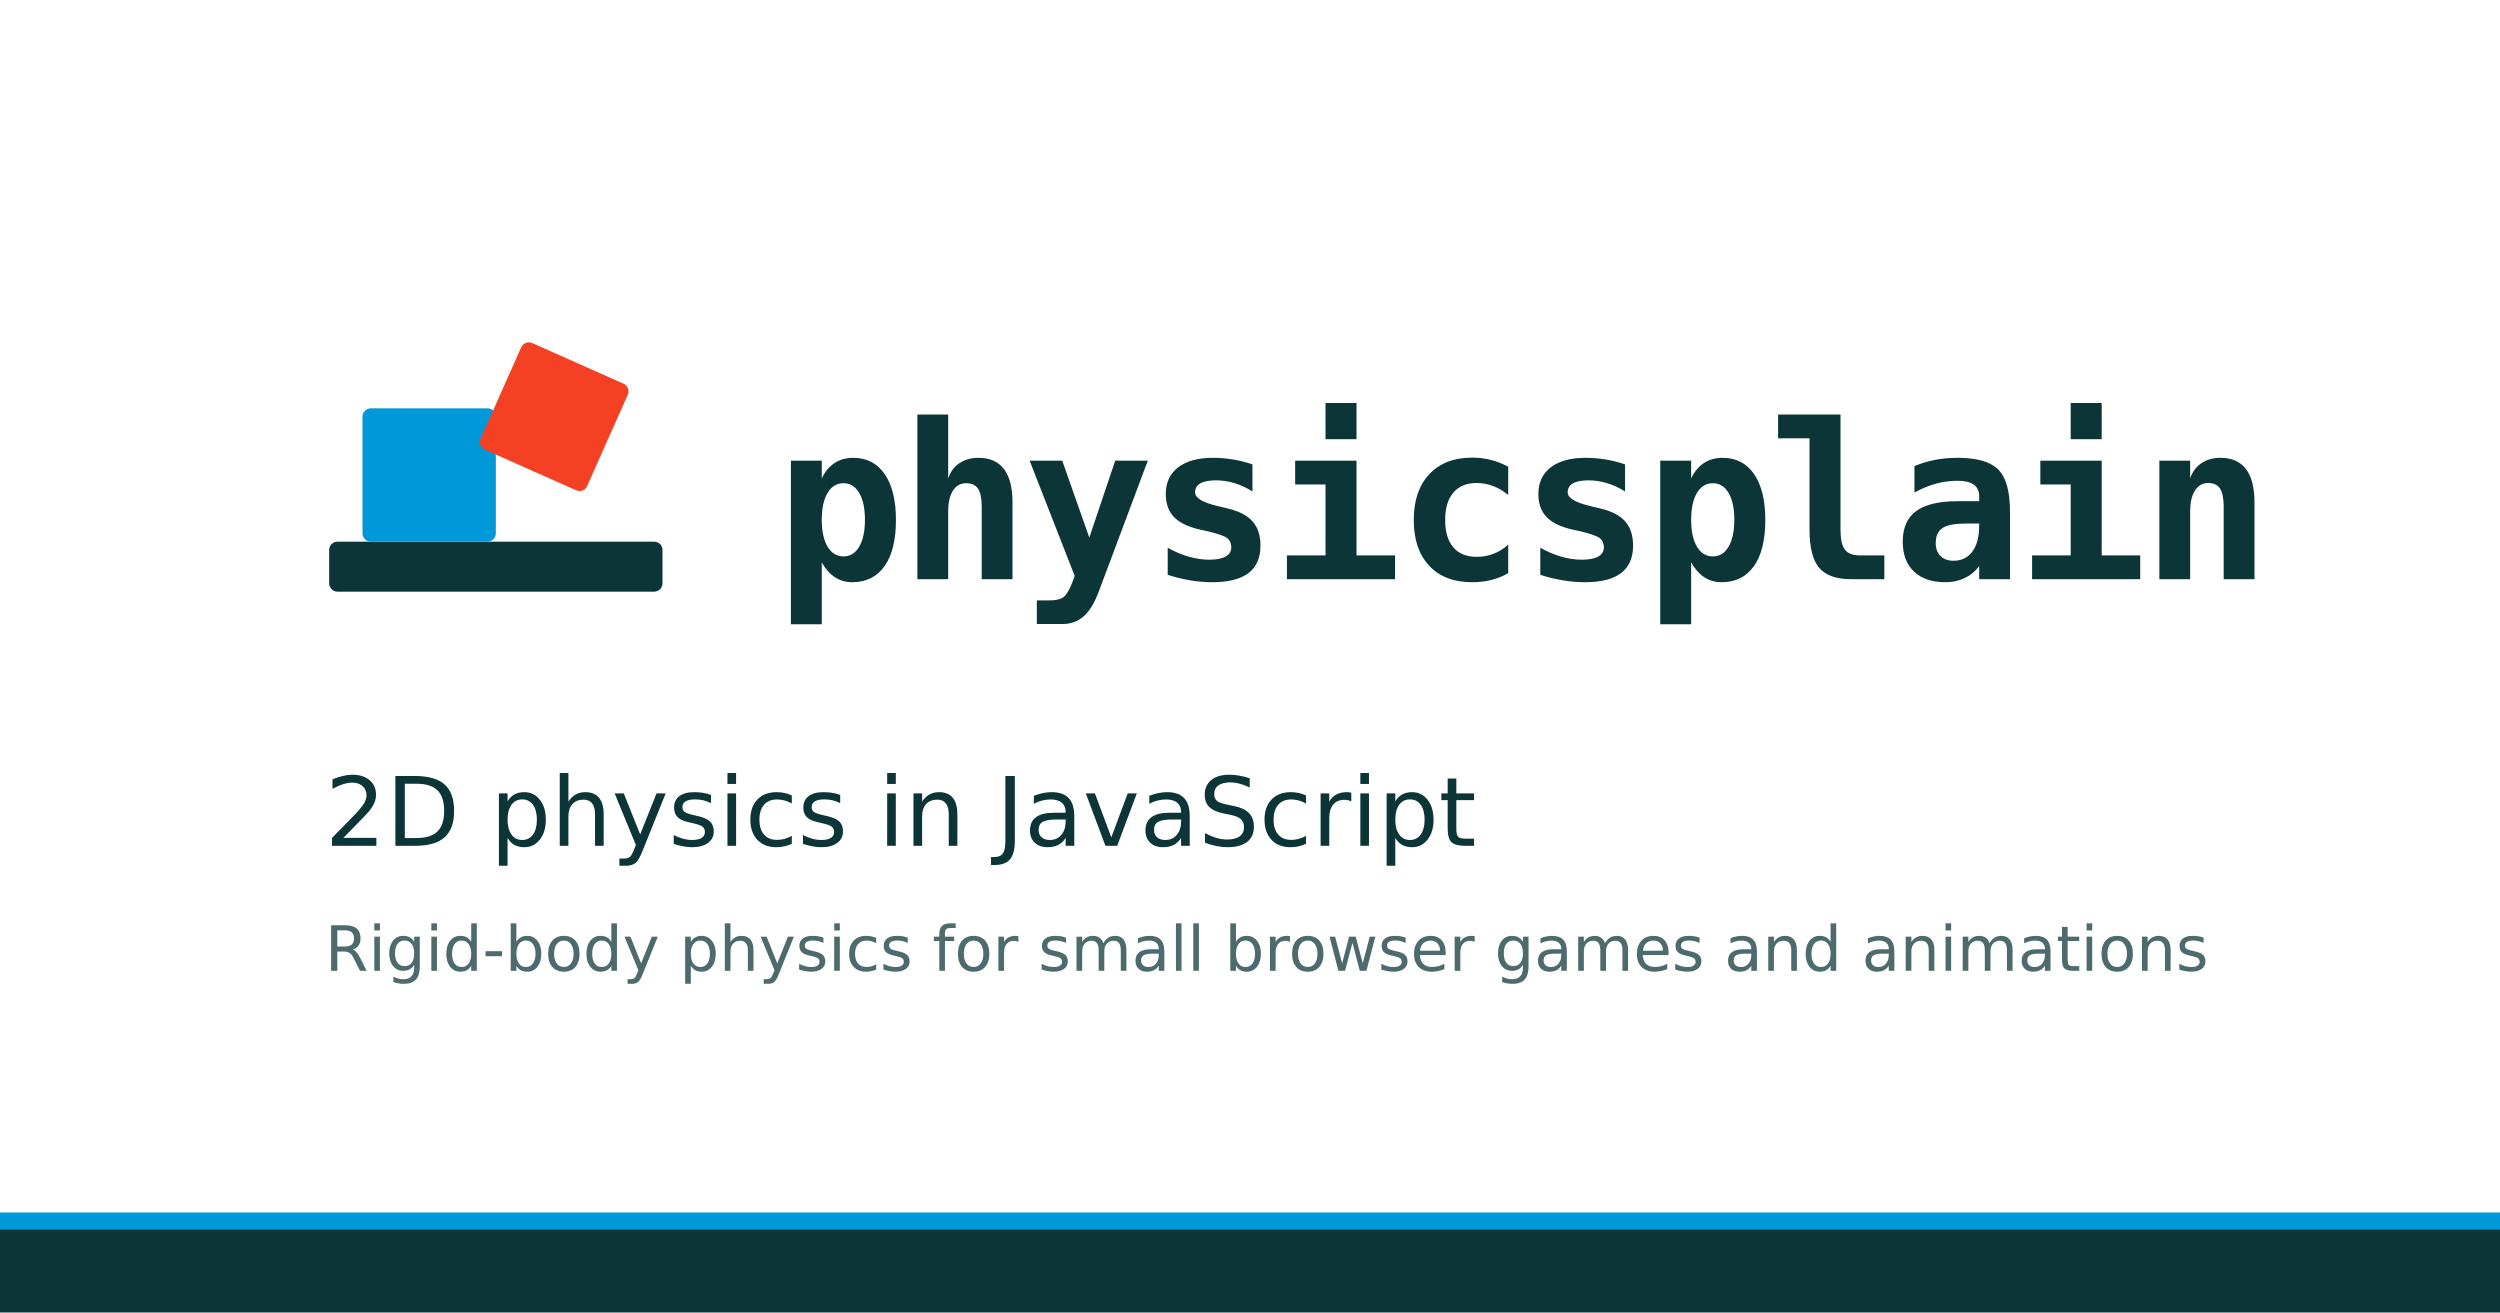
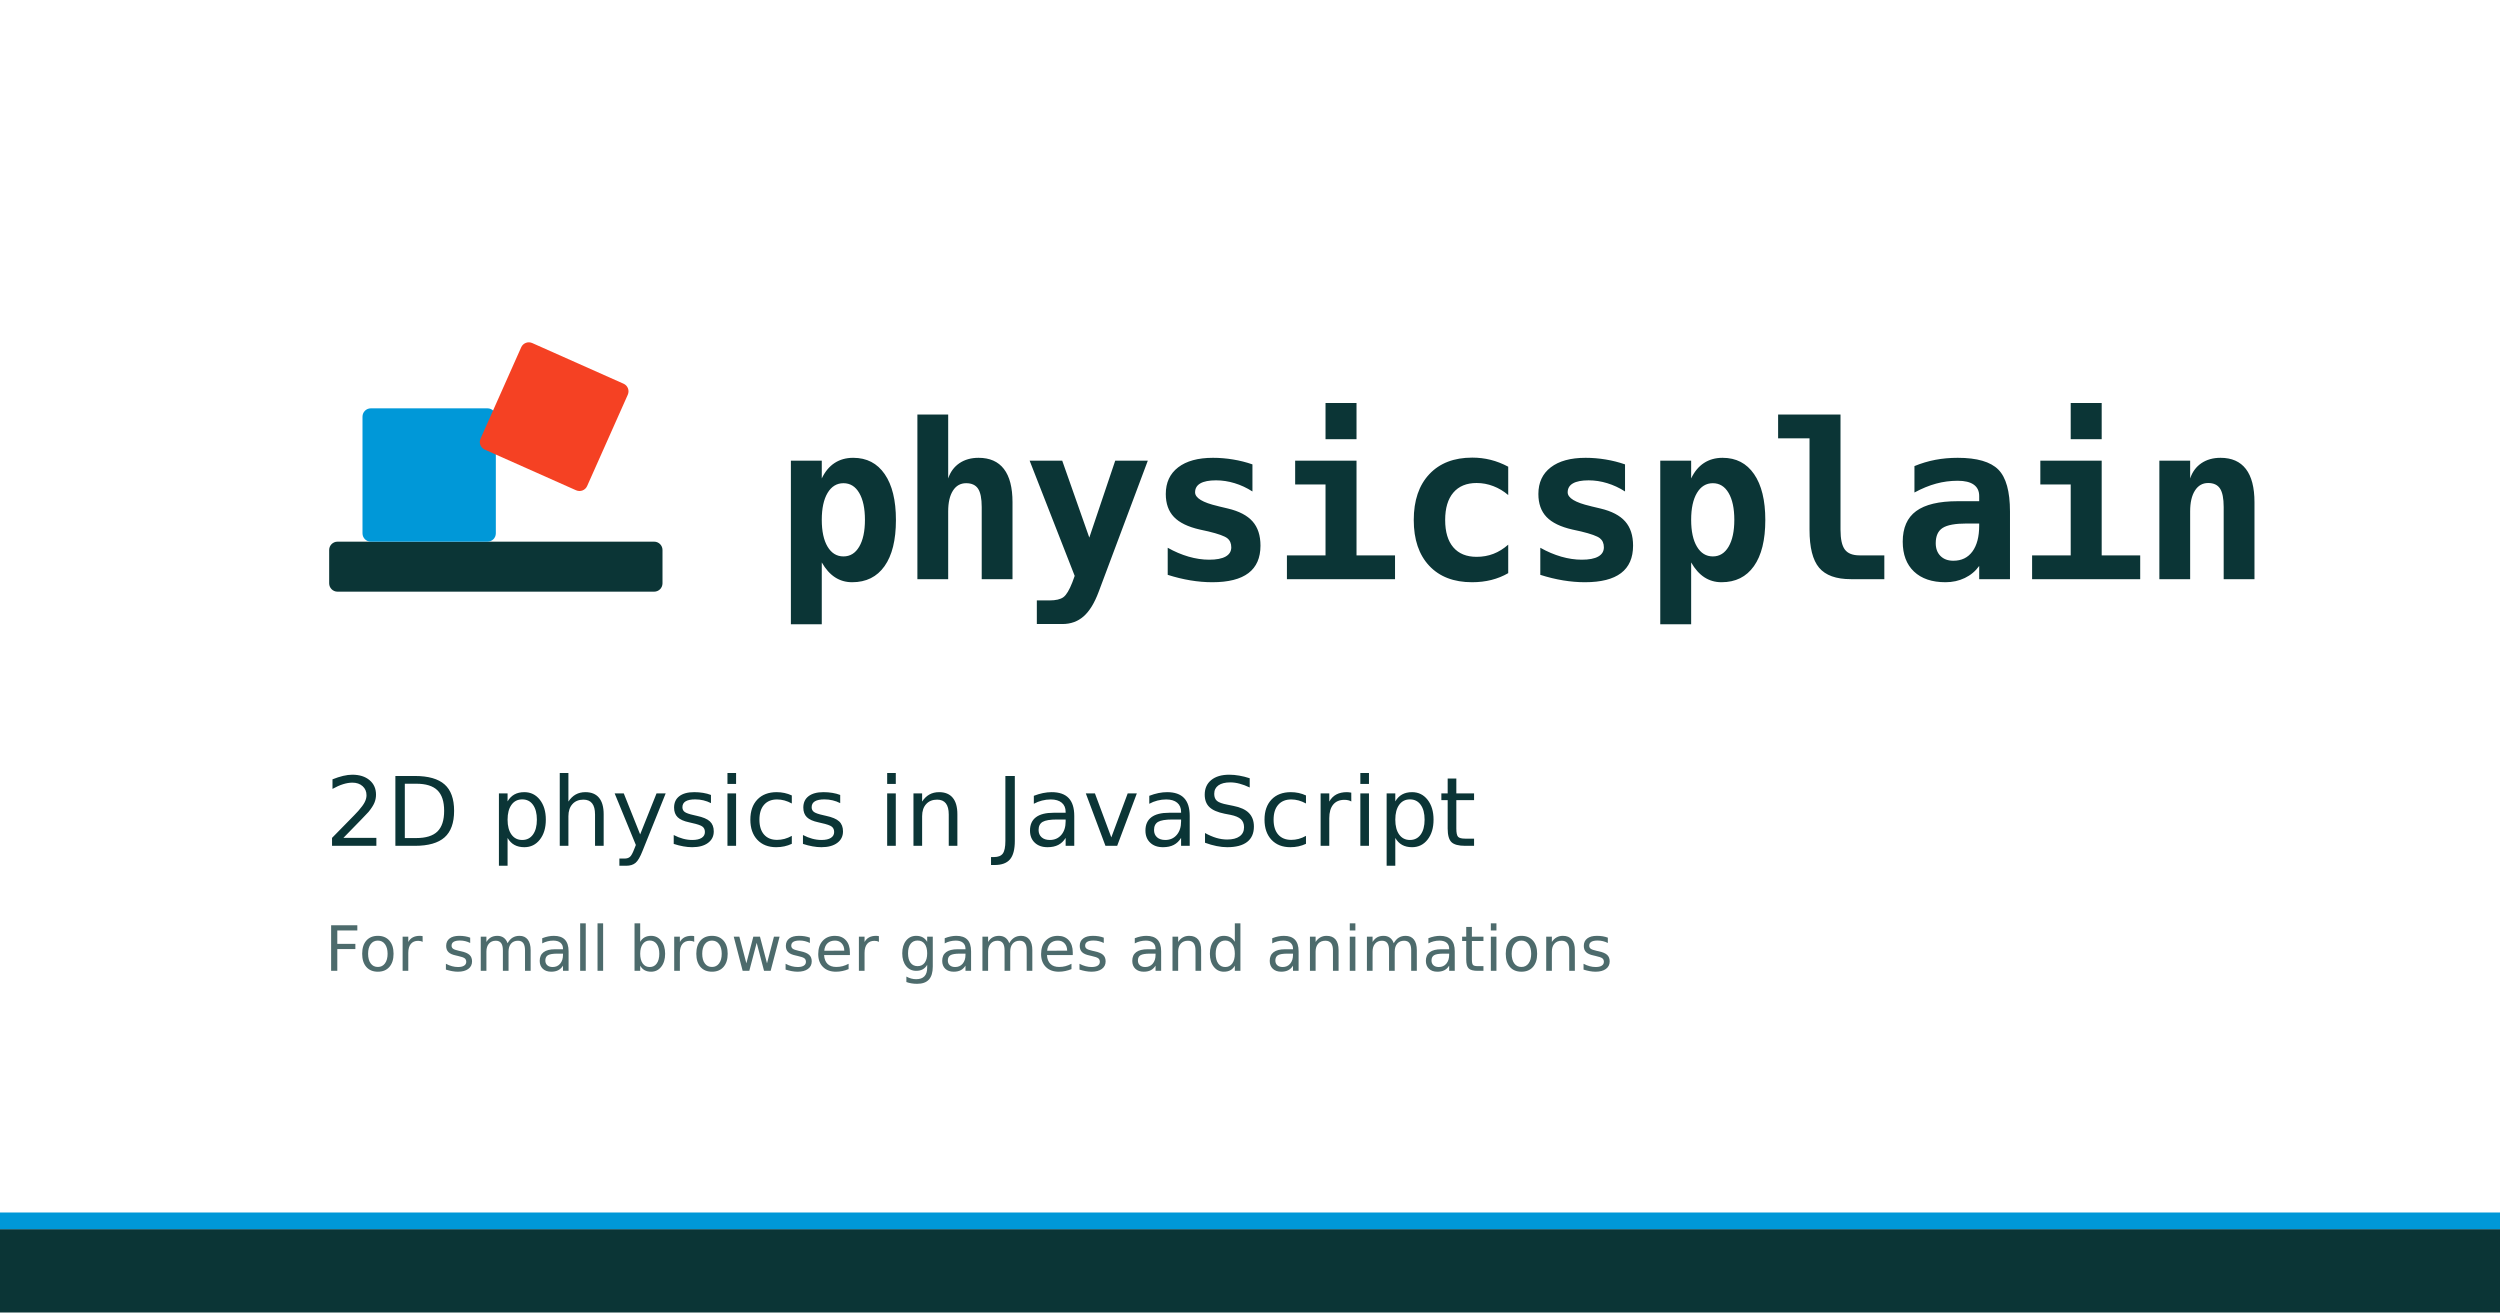
<svg xmlns="http://www.w3.org/2000/svg" viewBox="0 0 1200 630" width="1200" height="630">
  <rect width="1200" height="630" fill="#ffffff" />
  <g transform="translate(150 116) scale(4)">
    <rect x="2" y="36" width="40" height="6" rx="1" fill="#0b3536" />
    <rect x="6" y="20" width="16" height="16" rx="1" fill="#0098d8" />
    <rect x="22" y="14" width="14" height="14" rx="1" fill="#f54123" transform="rotate(24 29 21)" />
  </g>
  <text x="372" y="278" font-family="DejaVu Sans Mono" font-weight="bold" font-size="104" letter-spacing="-3" fill="#0b3536">physicsplain</text>
  <text x="156" y="406" font-family="DejaVu Sans" font-size="46" fill="#0b3536">2D physics in JavaScript</text>
-   <text x="156" y="466" font-family="DejaVu Sans" font-size="30" fill="#4d6b6c">Rigid-body physics for small browser games and animations</text>
+   <text x="156" y="466" font-family="DejaVu Sans" font-size="30" fill="#4d6b6c">For small browser games and animations</text>
  <rect y="590" width="1200" height="40" fill="#0b3536" />
  <rect y="582" width="1200" height="8" fill="#0098d8" />
</svg>
